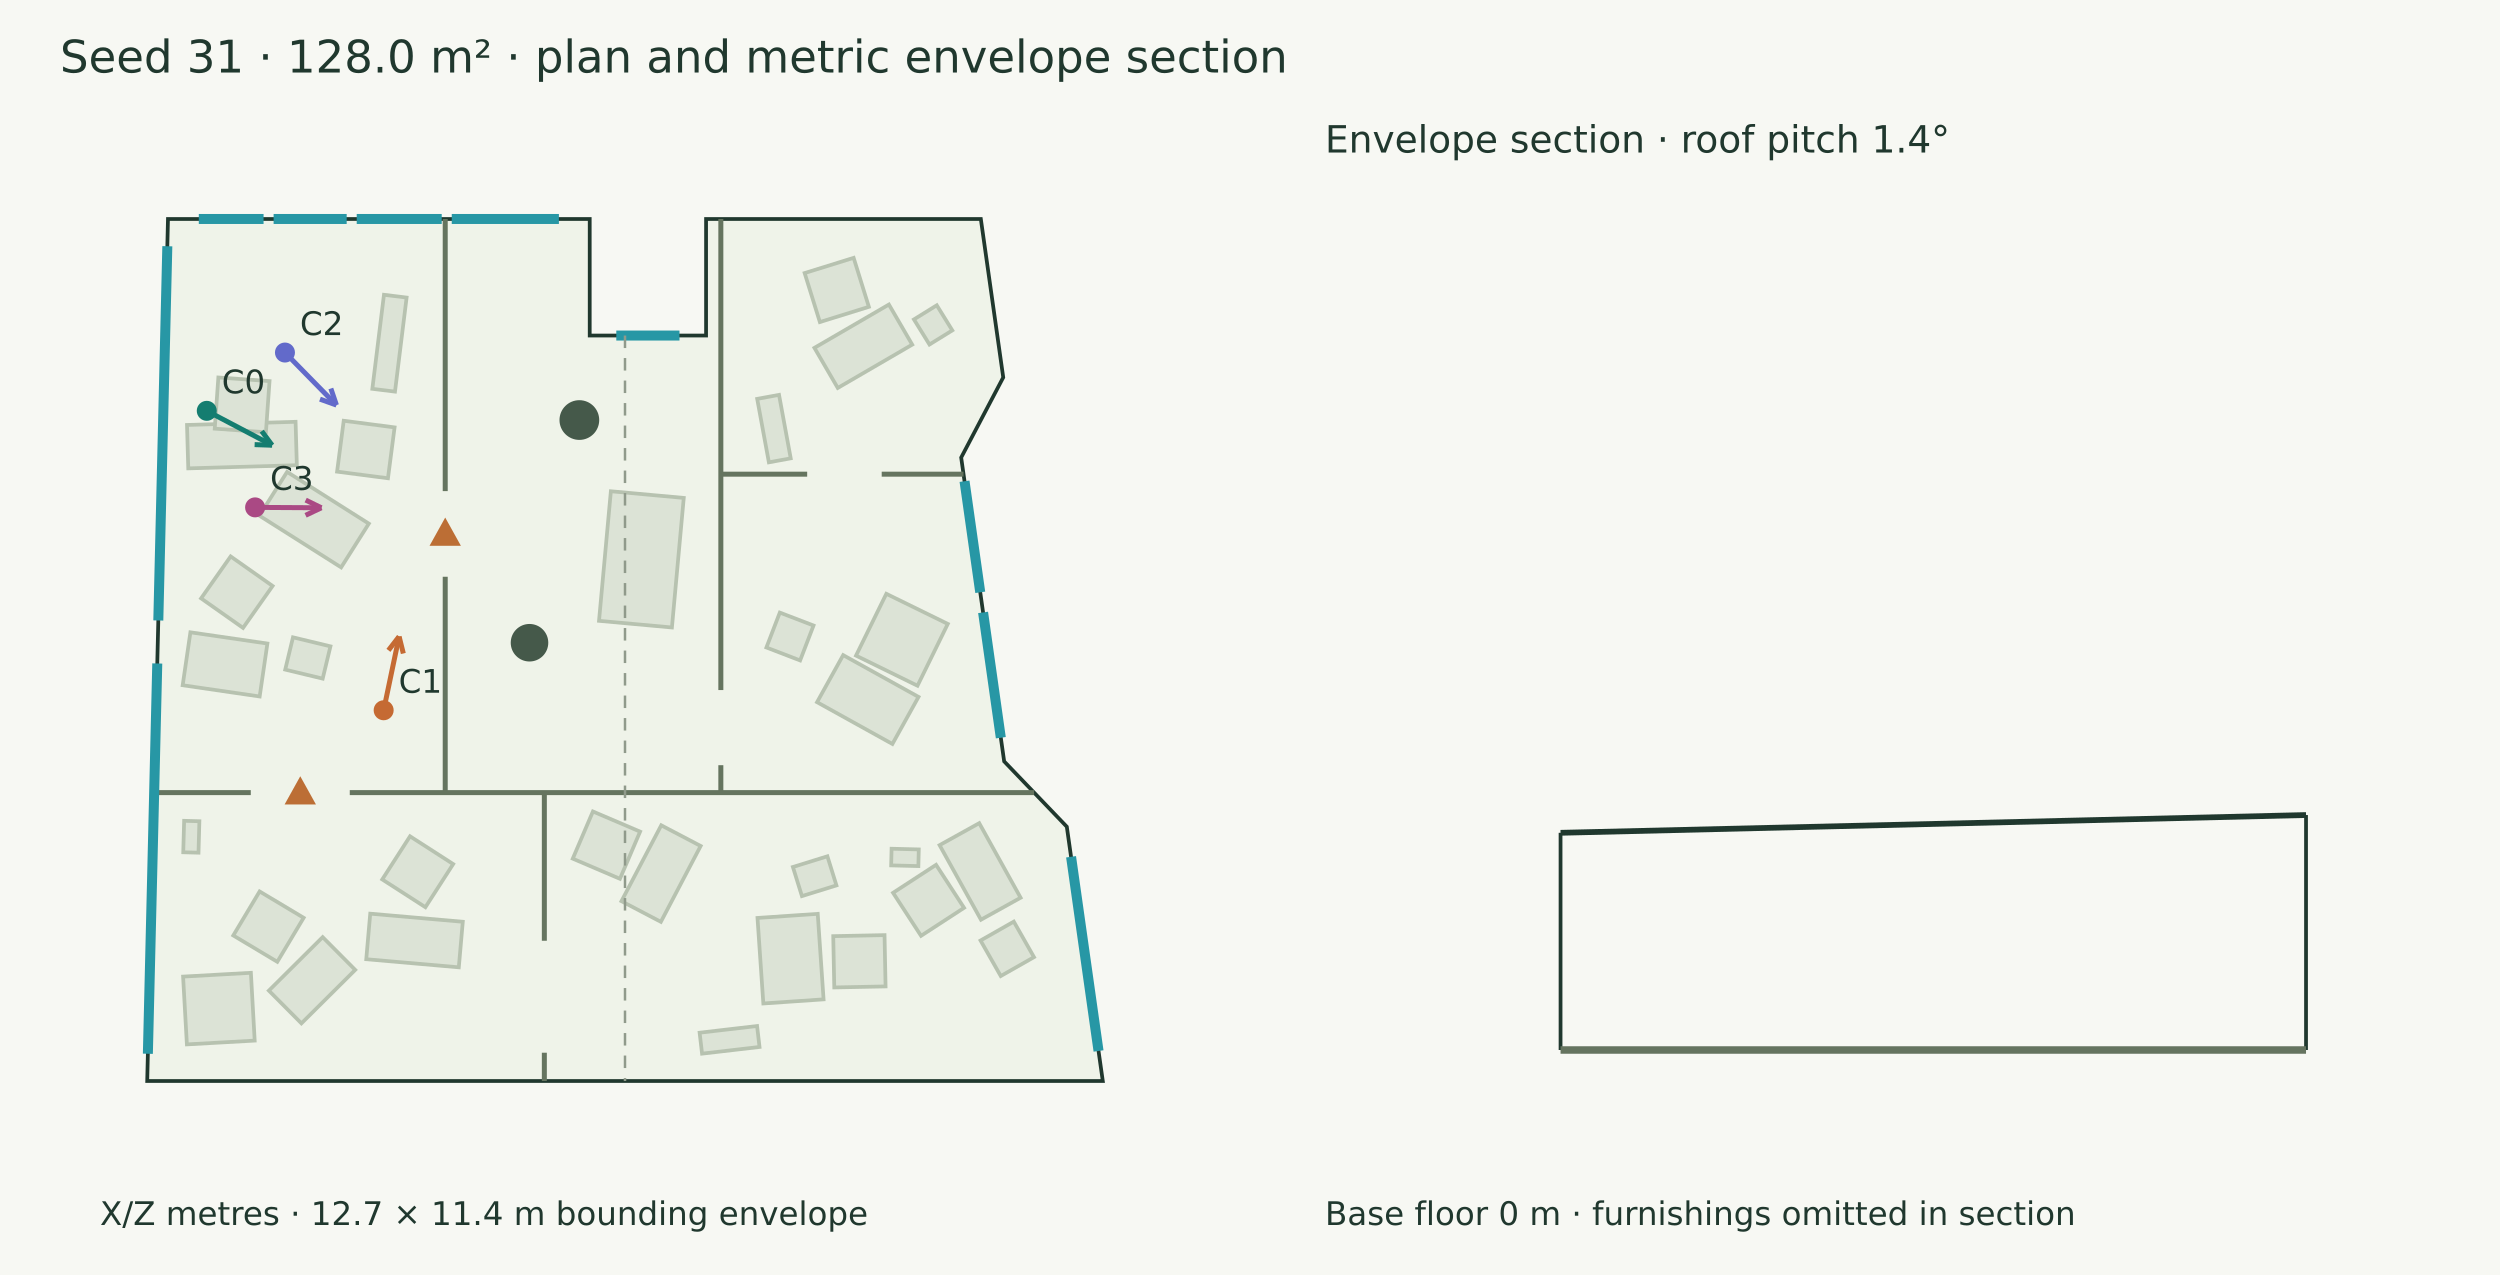
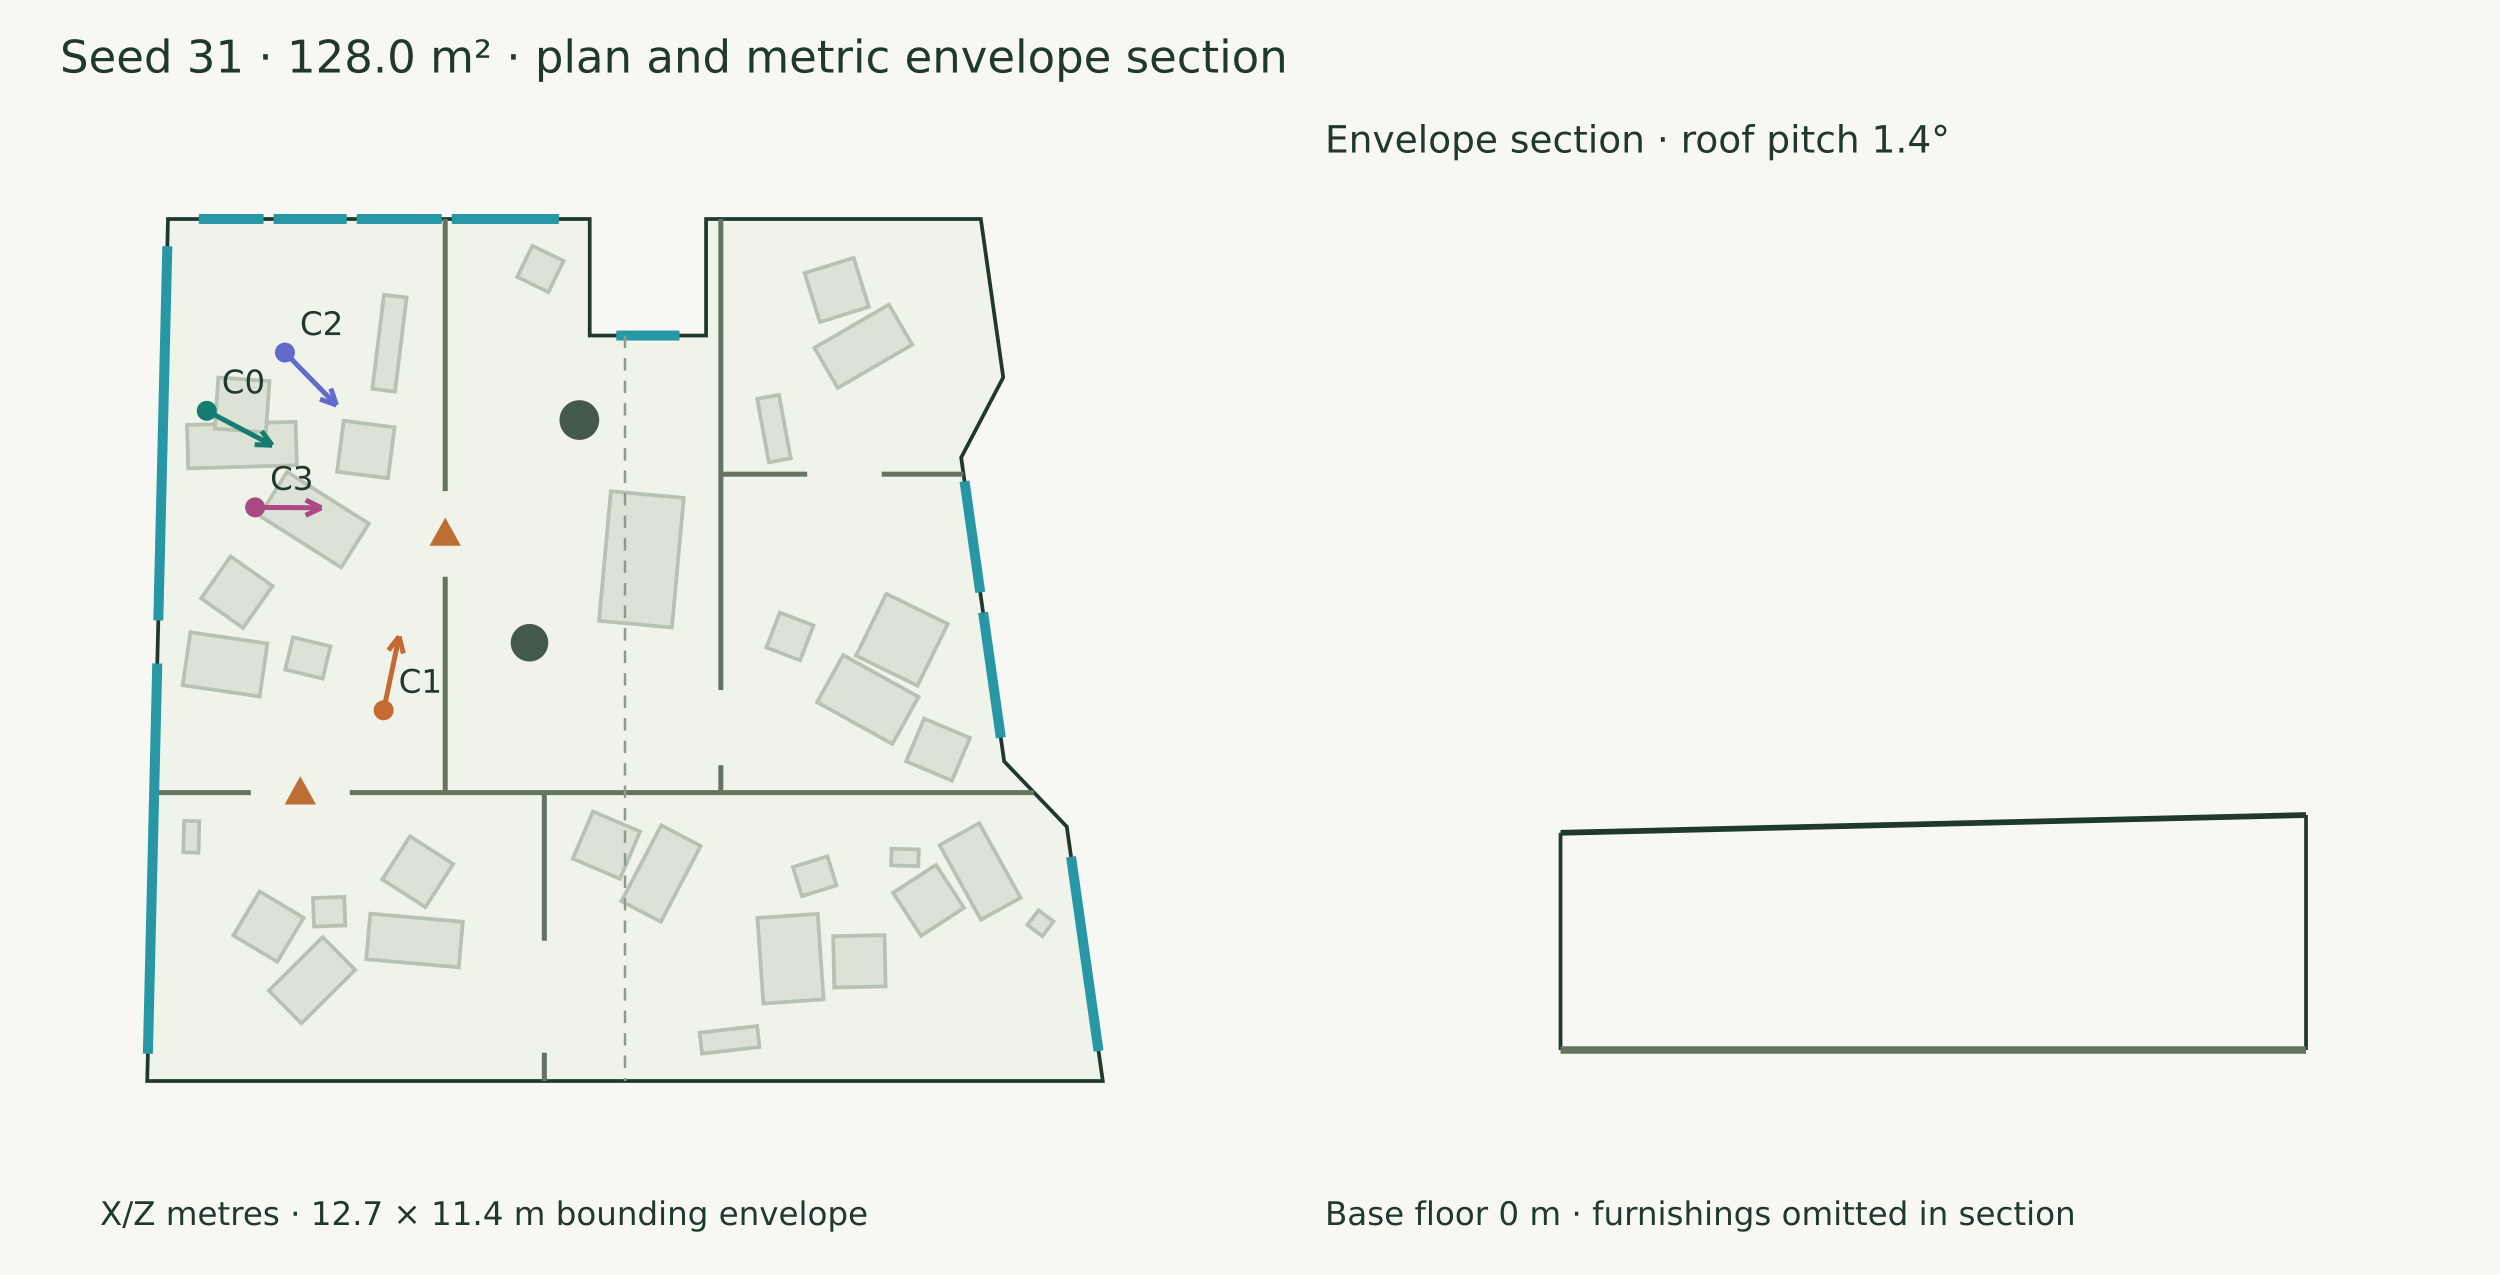
<svg xmlns="http://www.w3.org/2000/svg" width="1000" height="510" viewBox="0 0 1000 510">
  <rect width="100%" height="100%" fill="#f7f8f3" />
  <g font-family="DejaVu Sans" fill="#20382e">
    <text x="24.000" y="29.000" font-size="18">Seed 31 · 128.0 m² · plan and metric envelope section</text>
    <polygon points="67.192,87.590 235.886,87.590 235.886,134.219 282.427,134.219 282.427,87.590 392.329,87.590 401.296,150.964 384.470,183.016 401.667,304.560 426.724,330.687 441.116,432.410 58.884,432.410" fill="#eff3e9" stroke="#20382e" stroke-width="1.5" />
    <polygon points="118.735,186.085 75.306,187.347 74.801,169.981 118.231,168.719" fill="#dce3d6" stroke="#b7c2b0" stroke-width="1.5" />
    <polygon points="106.364,172.910 85.893,171.461 87.342,150.990 107.813,152.439" fill="#dce3d6" stroke="#b7c2b0" stroke-width="1.5" />
    <polygon points="103.864,278.596 73.069,274.098 76.162,252.924 106.956,257.422" fill="#dce3d6" stroke="#b7c2b0" stroke-width="1.5" />
    <polygon points="97.212,251.164 80.437,239.342 92.259,222.567 109.034,234.389" fill="#dce3d6" stroke="#b7c2b0" stroke-width="1.5" />
    <polygon points="136.456,226.956 103.759,206.270 114.832,188.767 147.530,209.453" fill="#dce3d6" stroke="#b7c2b0" stroke-width="1.5" />
    <polygon points="155.181,191.307 134.831,188.654 137.485,168.304 157.834,170.957" fill="#dce3d6" stroke="#b7c2b0" stroke-width="1.5" />
    <polygon points="148.938,155.528 153.585,117.910 162.642,119.029 157.996,156.647" fill="#dce3d6" stroke="#b7c2b0" stroke-width="1.5" />
    <polygon points="142.087,387.955 120.566,409.347 107.543,396.245 129.064,374.853" fill="#dce3d6" stroke="#b7c2b0" stroke-width="1.5" />
    <polygon points="121.458,367.114 110.921,384.725 93.310,374.189 103.847,356.578" fill="#dce3d6" stroke="#b7c2b0" stroke-width="1.5" />
    <polygon points="183.520,386.928 146.500,383.689 148.094,365.472 185.114,368.711" fill="#dce3d6" stroke="#b7c2b0" stroke-width="1.5" />
    <polygon points="181.266,345.629 170.159,362.886 152.902,351.779 164.009,334.522" fill="#dce3d6" stroke="#b7c2b0" stroke-width="1.5" />
    <polygon points="79.751,328.496 79.399,341.075 73.298,340.904 73.651,328.325" fill="#dce3d6" stroke="#b7c2b0" stroke-width="1.5" />
    <polygon points="273.503,199.169 268.764,250.995 239.608,248.329 244.347,196.503" fill="#dce3d6" stroke="#b7c2b0" stroke-width="1.5" />
    <polygon points="364.888,137.856 335.103,155.182 325.772,139.140 355.557,121.814" fill="#dce3d6" stroke="#b7c2b0" stroke-width="1.5" />
    <polygon points="347.544,122.733 327.947,128.824 321.856,109.227 341.454,103.136" fill="#dce3d6" stroke="#b7c2b0" stroke-width="1.5" />
    <polygon points="311.611,157.944 316.287,183.328 307.553,184.937 302.876,159.553" fill="#dce3d6" stroke="#b7c2b0" stroke-width="1.5" />
    <polygon points="305.335,401.388 302.998,367.179 327.091,365.533 329.428,399.742" fill="#dce3d6" stroke="#b7c2b0" stroke-width="1.5" />
    <polygon points="333.708,394.979 333.295,374.461 353.813,374.049 354.226,394.567" fill="#dce3d6" stroke="#b7c2b0" stroke-width="1.5" />
    <polygon points="280.259,338.393 264.346,368.739 248.579,360.471 264.493,330.125" fill="#dce3d6" stroke="#b7c2b0" stroke-width="1.5" />
    <polygon points="256.038,332.656 247.973,351.527 229.102,343.462 237.167,324.591" fill="#dce3d6" stroke="#b7c2b0" stroke-width="1.5" />
    <polygon points="391.689,329.261 408.239,359.088 392.384,367.885 375.834,338.059" fill="#dce3d6" stroke="#b7c2b0" stroke-width="1.5" />
    <polygon points="374.426,345.930 385.620,363.131 368.420,374.325 357.226,357.124" fill="#dce3d6" stroke="#b7c2b0" stroke-width="1.5" />
    <polygon points="303.806,418.786 280.823,421.461 279.847,413.079 302.830,410.403" fill="#dce3d6" stroke="#b7c2b0" stroke-width="1.5" />
    <polygon points="356.634,339.492 367.514,339.770 367.344,346.435 356.464,346.156" fill="#dce3d6" stroke="#b7c2b0" stroke-width="1.5" />
    <polygon points="356.959,297.593 326.820,280.872 337.266,262.045 367.405,278.765" fill="#dce3d6" stroke="#b7c2b0" stroke-width="1.5" />
    <polygon points="366.994,274.294 342.407,262.243 354.526,237.517 379.113,249.569" fill="#dce3d6" stroke="#b7c2b0" stroke-width="1.5" />
-     <polygon points="73.235,390.639 100.354,389.118 101.875,416.237 74.756,417.758" fill="#dce3d6" stroke="#b7c2b0" stroke-width="1.5" />
+     <polygon points="416.948,374.507 410.958,369.983 415.413,364.085 421.403,368.610" fill="#dce3d6" stroke="#b7c2b0" stroke-width="1.5" />
+     <polygon points="219.364,116.845 206.875,110.785 212.935,98.295 225.424,104.355" fill="#dce3d6" stroke="#b7c2b0" stroke-width="1.5" />
    <polygon points="320.775,358.439 317.159,346.797 330.957,342.511 334.573,354.153" fill="#dce3d6" stroke="#b7c2b0" stroke-width="1.5" />
    <polygon points="129.073,271.451 114.087,267.847 117.193,254.930 132.179,258.534" fill="#dce3d6" stroke="#b7c2b0" stroke-width="1.5" />
    <polygon points="320.049,264.176 306.562,258.997 311.925,245.031 325.413,250.210" fill="#dce3d6" stroke="#b7c2b0" stroke-width="1.5" />
-     <polygon points="380.922,132.151 371.784,137.805 365.573,127.767 374.711,122.113" fill="#dce3d6" stroke="#b7c2b0" stroke-width="1.5" />
-     <polygon points="405.516,368.642 413.597,382.857 400.300,390.416 392.219,376.202" fill="#dce3d6" stroke="#b7c2b0" stroke-width="1.5" />
+     <polygon points="380.778,312.275 362.443,304.548 369.653,287.440 387.988,295.167" fill="#dce3d6" stroke="#b7c2b0" stroke-width="1.5" />
+     <polygon points="138.125,370.165 125.611,370.630 125.186,359.200 137.700,358.734" fill="#dce3d6" stroke="#b7c2b0" stroke-width="1.5" />
    <circle cx="231.742" cy="168.018" r="7.944" fill="#45594a" />
    <circle cx="211.802" cy="257.093" r="7.51" fill="#45594a" />
    <path d="M61.664,317.043 L100.311,317.043" stroke="#65745f" stroke-width="2" fill="none" />
    <path d="M139.907,317.043 L413.639,317.043" stroke="#65745f" stroke-width="2" fill="none" />
    <polygon points="120.109,312.043 115.109,321.043 125.109,321.043" fill="#bc6e35" stroke="#bc6e35" stroke-width="1.5" />
    <path d="M178.088,87.590 L178.088,196.443" stroke="#65745f" stroke-width="2" fill="none" />
    <path d="M178.088,230.701 L178.088,317.043" stroke="#65745f" stroke-width="2" fill="none" />
    <polygon points="178.088,208.572 173.088,217.572 183.088,217.572" fill="#bc6e35" stroke="#bc6e35" stroke-width="1.5" />
    <path d="M288.336,87.590 L288.336,276.022" stroke="#65745f" stroke-width="2" fill="none" />
    <path d="M288.336,306.077 L288.336,317.043" stroke="#65745f" stroke-width="2" fill="none" />
    <path d="M217.736,317.043 L217.736,376.303" stroke="#65745f" stroke-width="2" fill="none" />
    <path d="M217.736,421.089 L217.736,432.410" stroke="#65745f" stroke-width="2" fill="none" />
    <path d="M288.336,189.670 L322.871,189.670" stroke="#65745f" stroke-width="2" fill="none" />
    <path d="M352.679,189.670 L385.411,189.670" stroke="#65745f" stroke-width="2" fill="none" />
    <path d="M79.518,87.590 L105.427,87.590" stroke="#2797a5" stroke-width="4" fill="none" />
    <path d="M109.442,87.590 L138.673,87.590" stroke="#2797a5" stroke-width="4" fill="none" />
    <path d="M142.687,87.590 L176.687,87.590" stroke="#2797a5" stroke-width="4" fill="none" />
    <path d="M180.701,87.590 L223.560,87.590" stroke="#2797a5" stroke-width="4" fill="none" />
    <path d="M246.519,134.219 L271.794,134.219" stroke="#2797a5" stroke-width="4" fill="none" />
    <path d="M385.811,192.493 L392.098,236.927" stroke="#2797a5" stroke-width="4" fill="none" />
    <path d="M393.235,244.966 L400.326,295.082" stroke="#2797a5" stroke-width="4" fill="none" />
    <path d="M428.425,342.709 L439.415,420.388" stroke="#2797a5" stroke-width="4" fill="none" />
    <path d="M59.147,421.509 L62.908,265.389" stroke="#2797a5" stroke-width="4" fill="none" />
    <path d="M63.322,248.189 L66.929,98.491" stroke="#2797a5" stroke-width="4" fill="none" />
    <path d="M82.708,164.331 L108.848,178.088" stroke="#147d70" stroke-width="2" fill="none" />
    <path d="M108.848,178.088 L101.852,177.847" stroke="#147d70" stroke-width="2" fill="none" />
    <path d="M108.848,178.088 L104.688,172.459" stroke="#147d70" stroke-width="2" fill="none" />
    <circle cx="82.708" cy="164.331" r="4" fill="#147d70" />
    <text x="88.708" y="157.331" font-size="13">C0</text>
    <path d="M153.462,284.106 L159.640,254.594" stroke="#c56a33" stroke-width="2" fill="none" />
    <path d="M159.640,254.594 L161.328,261.388" stroke="#c56a33" stroke-width="2" fill="none" />
    <path d="M159.640,254.594 L155.368,260.140" stroke="#c56a33" stroke-width="2" fill="none" />
    <circle cx="153.462" cy="284.106" r="4" fill="#c56a33" />
    <text x="159.462" y="277.106" font-size="13">C1</text>
    <path d="M113.985,141.017 L134.574,162.033" stroke="#626aca" stroke-width="2" fill="none" />
    <path d="M134.574,162.033 L127.988,159.662" stroke="#626aca" stroke-width="2" fill="none" />
    <path d="M134.574,162.033 L132.338,155.400" stroke="#626aca" stroke-width="2" fill="none" />
    <circle cx="113.985" cy="141.017" r="4" fill="#626aca" />
    <text x="119.985" y="134.017" font-size="13">C2</text>
    <path d="M102.038,202.951 L128.553,203.111" stroke="#aa4984" stroke-width="2" fill="none" />
    <path d="M128.553,203.111 L122.232,206.118" stroke="#aa4984" stroke-width="2" fill="none" />
    <path d="M128.553,203.111 L122.269,200.029" stroke="#aa4984" stroke-width="2" fill="none" />
    <circle cx="102.038" cy="202.951" r="4" fill="#aa4984" />
    <text x="108.038" y="195.951" font-size="13">C3</text>
    <text x="40.000" y="490.000" font-size="13">X/Z metres · 12.7 × 11.4 m bounding envelope</text>
    <path d="M250.000,134.219 L250.000,432.410" stroke="#909a8b" stroke-width="1" stroke-dasharray="5 4" fill="none" />
    <path d="M624.219,333.121 L922.410,326.012" stroke="#20382e" stroke-width="2.3" fill="none" />
    <path d="M624.219,420.000 L624.219,333.121" stroke="#20382e" stroke-width="1.5" fill="none" />
    <path d="M922.410,420.000 L922.410,326.012" stroke="#20382e" stroke-width="1.5" fill="none" />
    <path d="M624.219,420.000 L922.410,420.000" stroke="#65745f" stroke-width="3" fill="none" />
    <path d="M624.219,420.000 L624.219,420.000" stroke="#8d9a85" stroke-width="1" fill="none" />
    <path d="M922.410,420.000 L922.410,420.000" stroke="#8d9a85" stroke-width="1" fill="none" />
    <text x="530.000" y="61.000" font-size="15">Envelope section · roof pitch 1.4°</text>
    <text x="530.000" y="490.000" font-size="13">Base floor 0 m · furnishings omitted in section</text>
  </g>
</svg>
